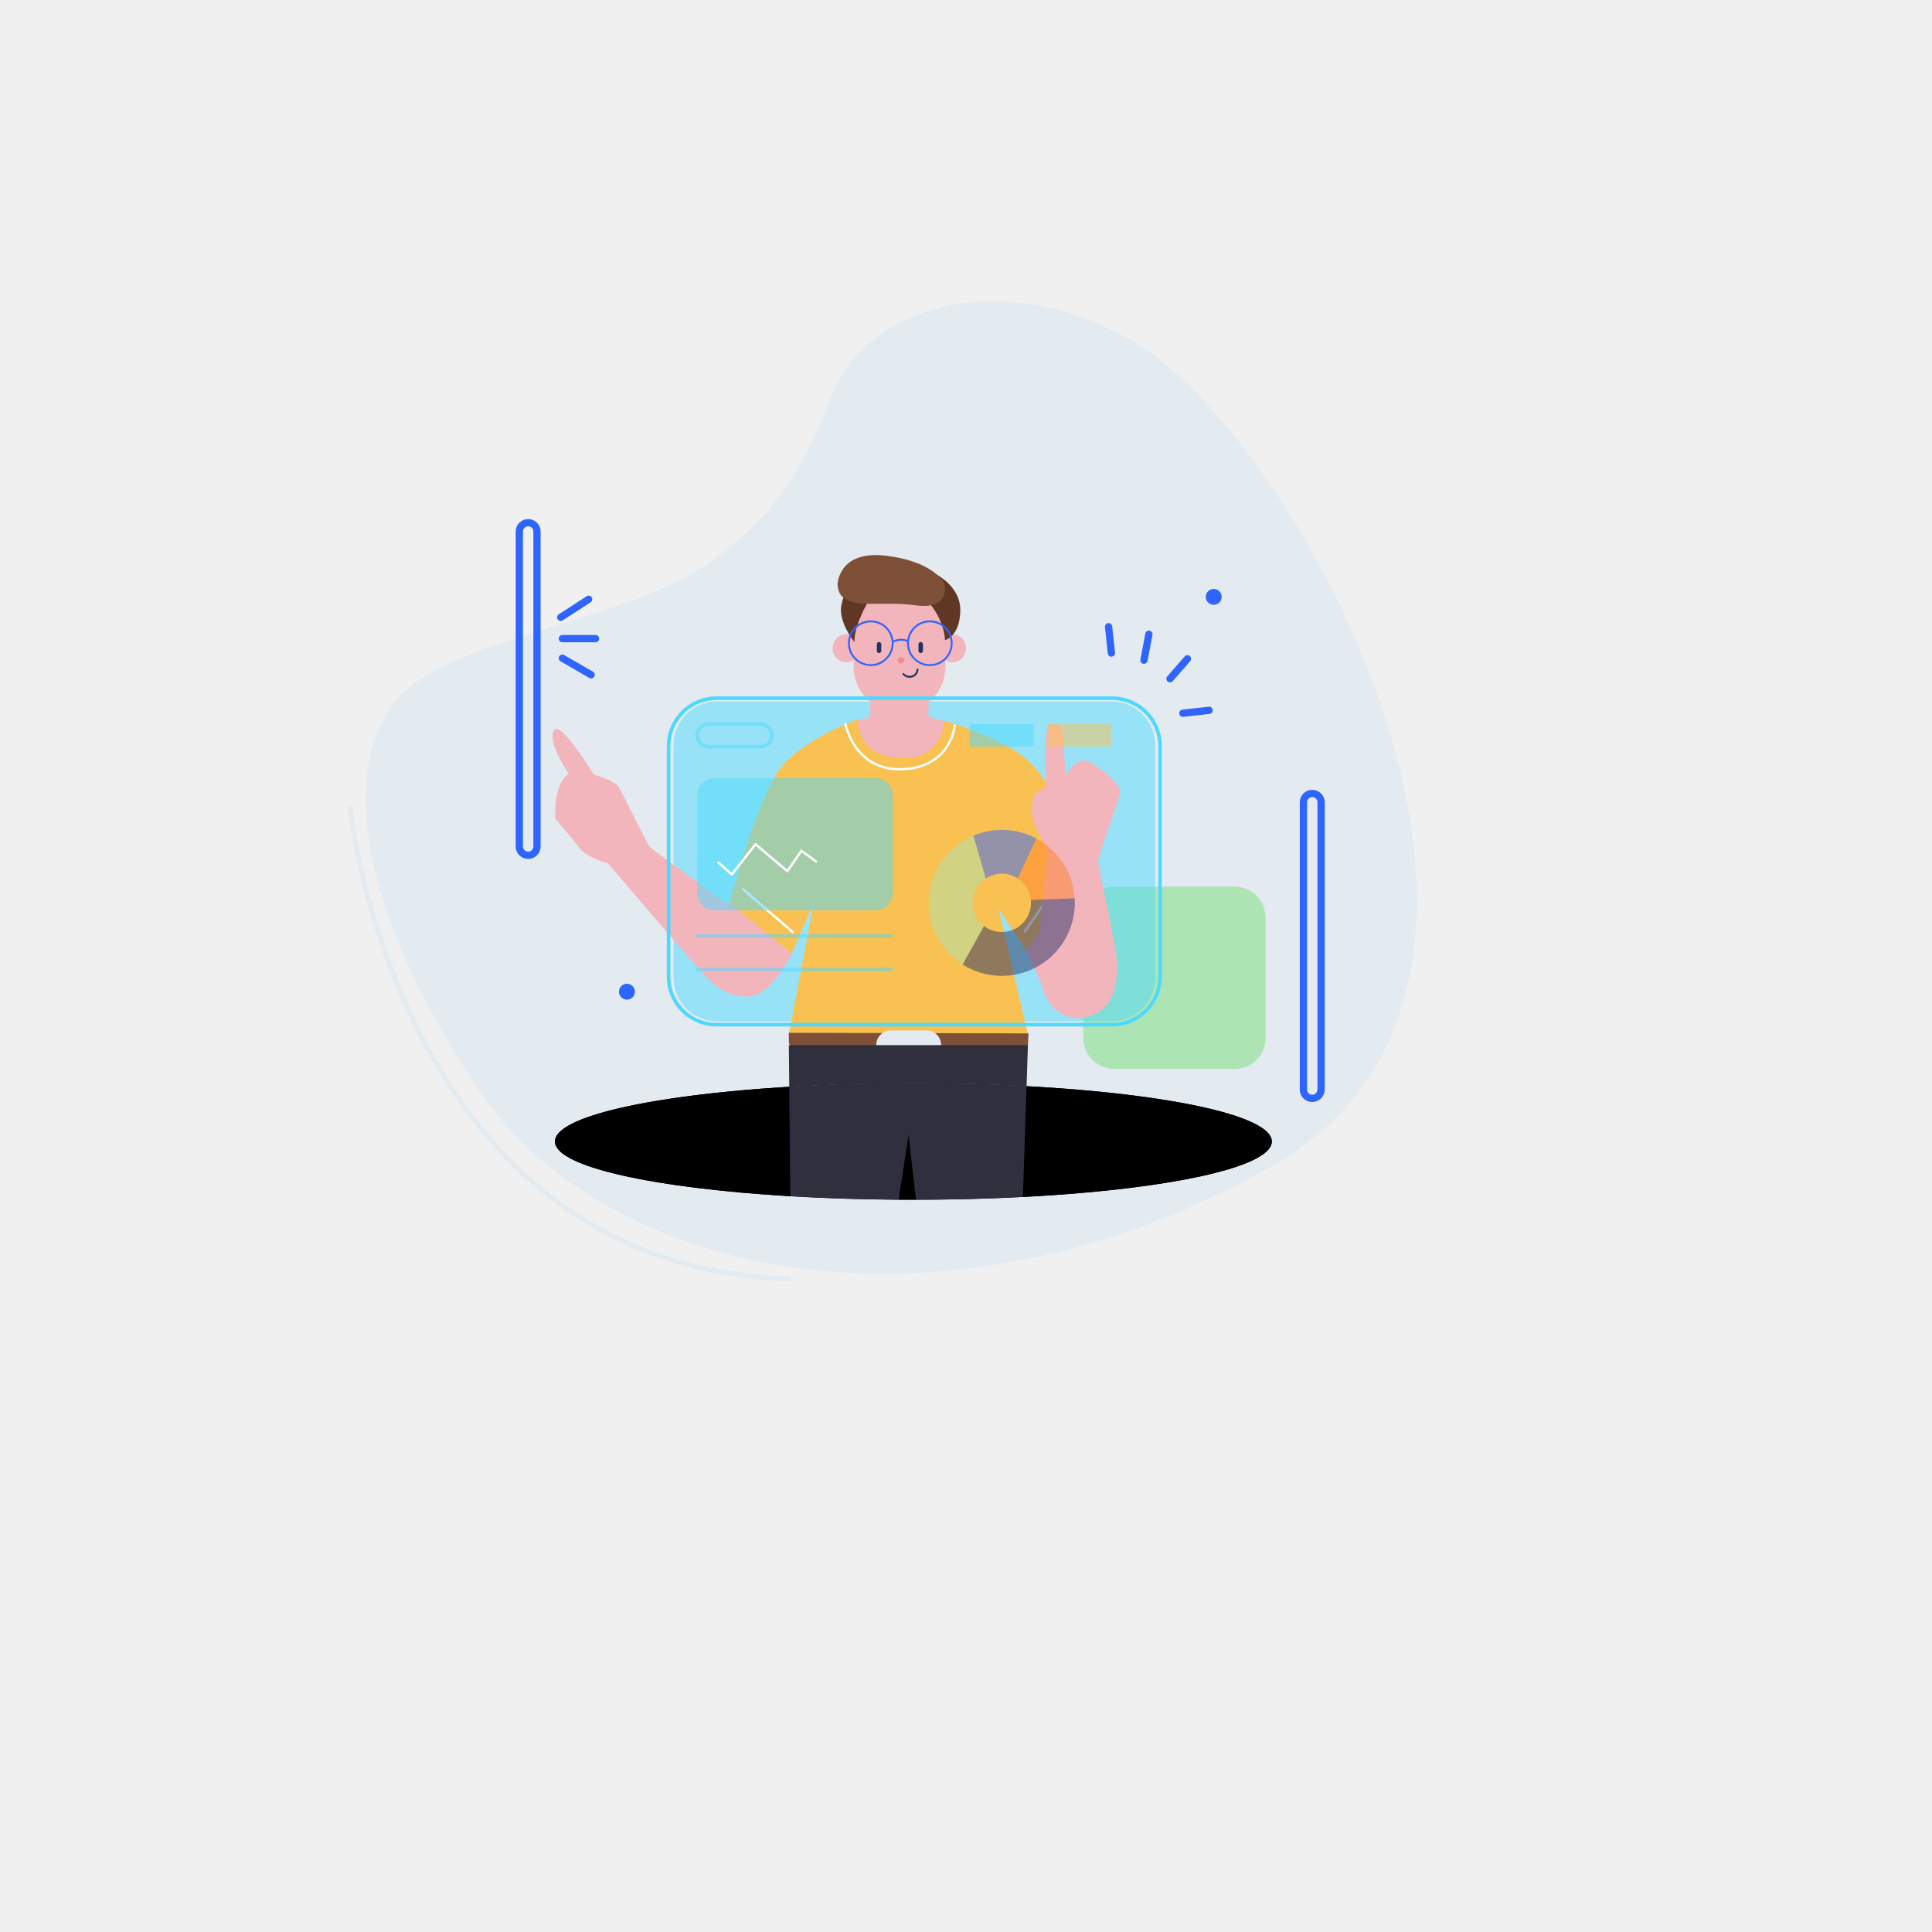
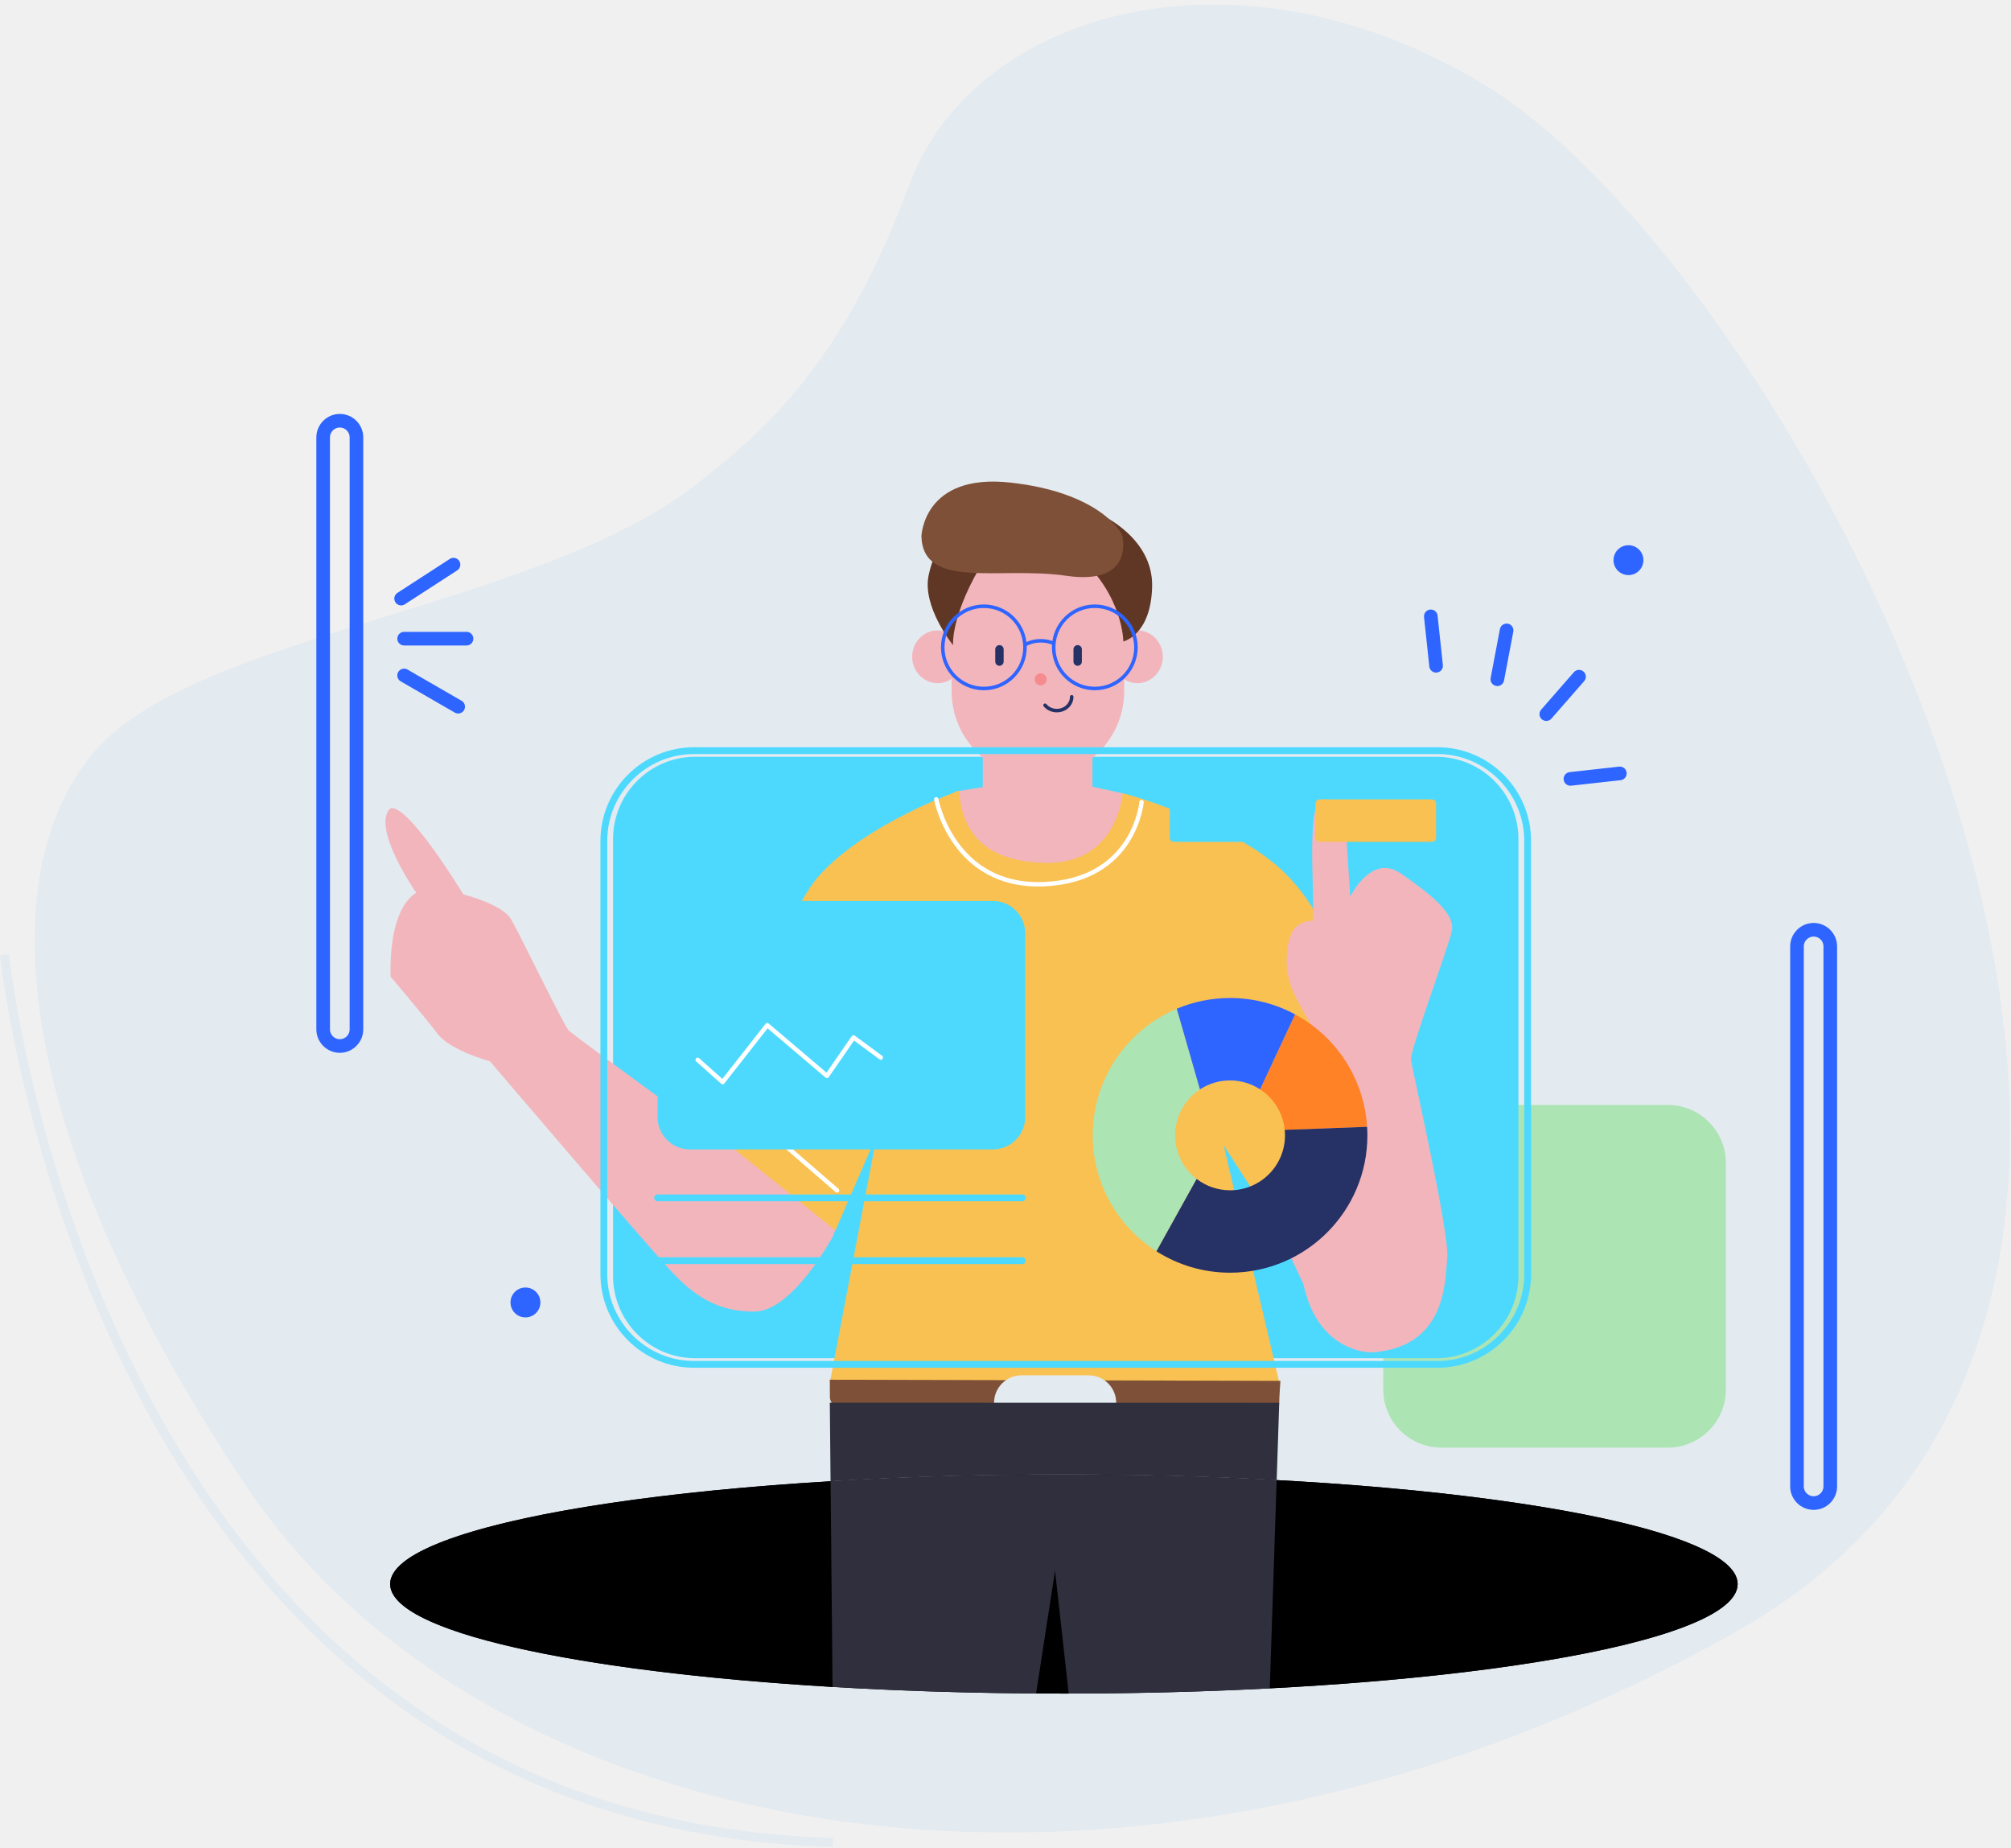
- <svg xmlns="http://www.w3.org/2000/svg" id="图层_1" data-name="图层 1" viewBox="0 0 800 800">
+ <svg xmlns="http://www.w3.org/2000/svg" xmlns:xlink="http://www.w3.org/1999/xlink" width="443px" height="407px" viewBox="0 0 443 407" version="1.1">
  <defs>
-     <style>.cls-1{fill:#e3eaf0;}.cls-11,.cls-14,.cls-15,.cls-16,.cls-18,.cls-19,.cls-2,.cls-8,.cls-9{fill:none;}.cls-2{stroke:#e3eaf0;stroke-width:2px;}.cls-14,.cls-15,.cls-16,.cls-19,.cls-2,.cls-8,.cls-9{stroke-miterlimit:10;}.cls-22,.cls-3{fill:#ace4b3;}.cls-4{fill:#4dd9fe;}.cls-16,.cls-17,.cls-18,.cls-21,.cls-22,.cls-23,.cls-24,.cls-4{opacity:0.5;}.cls-5{fill:#f2b5bc;}.cls-24,.cls-6{fill:#263166;}.cls-7{fill:#603624;}.cls-8{stroke:#263166;}.cls-11,.cls-18,.cls-19,.cls-8{stroke-linecap:round;}.cls-8,.cls-9{stroke-width:0.77px;}.cls-19,.cls-9{stroke:#2e64ff;}.cls-10,.cls-17{fill:#f9c152;}.cls-11{stroke:#fff;stroke-width:0.97px;}.cls-11,.cls-18{stroke-linejoin:round;}.cls-12{fill:#7e5038;}.cls-13{fill:#f58b8d;}.cls-14{stroke:#f9c152;stroke-width:0;}.cls-15,.cls-16,.cls-18{stroke:#4dd9fe;stroke-width:1.5px;}.cls-19{stroke-width:3px;}.cls-20,.cls-23{fill:#2e64ff;}.cls-21{fill:#ff8227;}.cls-25{fill:#2f2f3d;}</style>
+     <polygon id="path-1" points="0.637 0.194 435.779 0.194 435.779 402.817 0.637 402.817" />
  </defs>
-   <path class="cls-1" d="M296.84,230.74c16.12-12.45,33-27.66,47.33-66.33s73.16-55.15,127.67-21.33c68.5,42.5,188,265.25,54,340.33s-274.67,47.33-328-32.67-55.34-136.66-32.67-162S262.21,257.49,296.84,230.74Z" />
-   <path class="cls-2" d="M144.84,334.08s19.5,191,182.5,195.5" />
-   <ellipse cx="378.21" cy="472.66" rx="148.42" ry="24.13" />
-   <rect class="cls-3" x="448.57" y="367.15" width="75.46" height="75.46" rx="12.76" />
-   <rect class="cls-4" x="278.9" y="290.46" width="199.43" height="132.46" rx="18.06" />
-   <polygon class="cls-5" points="424.63 393.09 432.03 408.87 438.06 386.31 431.5 382.43 424.63 393.09" />
-   <path class="cls-5" d="M327.28,396.15s-8.75,16.37-17.12,16.5-13.5-3.75-17.88-8.25-40.5-46.88-40.5-46.88-8.74-2.37-11.49-6-10.38-12.62-10.38-12.62-.88-14.38,5.62-18.5c0,0-10.08-14.5-5.66-18.63,4-.87,16,19,16,19s8.58,2.13,10.54,5.5,11.58,23.38,12.71,24.5,32.69,24.07,32.69,24.07l.54-2.07,26,20.65Z" />
-   <polygon class="cls-5" points="391.3 298.53 374.42 294.84 354.3 298.12 354.3 312.72 378.47 318.71 392.08 310.63 393.29 302.31 391.3 298.53" />
-   <path class="cls-6" d="M383.23,267s-1.42-.19-1.89-.19-1.89.14-1.89.14a.7.7,0,0,1-.67-.73h0c0-.39.31-.93,2.58-.9s2.56.58,2.55,1h0A.69.69,0,0,1,383.23,267Z" />
-   <path class="cls-6" d="M361.28,267s1.42-.19,1.89-.19,1.9.14,1.9.14a.7.7,0,0,0,.66-.73h0c0-.39-.31-.93-2.58-.9s-2.55.58-2.55,1h0A.69.69,0,0,0,361.28,267Z" />
-   <ellipse class="cls-5" cx="394.38" cy="268.43" rx="5.61" ry="5.81" />
-   <ellipse class="cls-5" cx="350.4" cy="268.43" rx="5.61" ry="5.81" />
-   <rect class="cls-5" x="353.47" y="243.99" width="38.01" height="51.03" rx="19" />
-   <path class="cls-7" d="M353.78,265.86s-6.86-8.45-5.36-15.42,4.4-7.55,4.4-7.55l6.59,6.36S353.69,258.75,353.78,265.86Z" />
-   <path class="cls-7" d="M386.41,237.18s11.47,5,11.23,15.77-6.34,12.1-6.34,12.1,0-10-9.8-18.73C379.6,244.62,386.41,237.18,386.41,237.18Z" />
-   <rect class="cls-6" x="363.08" y="265.86" width="1.85" height="4.55" rx="0.93" />
-   <rect class="cls-6" x="380.32" y="265.86" width="1.85" height="4.55" rx="0.93" />
-   <path class="cls-8" d="M379.93,277.25a3.16,3.16,0,0,1-3.28,3,3.37,3.37,0,0,1-2.59-1.17" />
-   <circle class="cls-9" cx="360.58" cy="266.35" r="9.06" />
-   <circle class="cls-9" cx="385.02" cy="266.35" r="9.06" />
-   <path class="cls-9" d="M369.68,265.78a6.9,6.9,0,0,1,3.44-.87,7.12,7.12,0,0,1,2.88.58" />
-   <rect class="cls-5" x="360.34" y="288.27" width="24.15" height="23.39" rx="0.77" />
-   <path class="cls-10" d="M355.09,297.93s-20.48,7.18-30.81,18.72S302,374,302,374l25.85,20.75L337,373.65l-10.37,54.62h99L413.41,376l11.21,17.37,27.79-35.74S437.34,329.53,431.1,321c-3.84-5.27-9.3-10.34-21-15.51-12.58-5.57-19-6.94-19-6.94s-1,15.73-17.19,15.33S355.65,304,355.09,297.93Z" />
-   <line class="cls-11" x1="328.24" y1="385.97" x2="307.78" y2="368.27" />
-   <line class="cls-11" x1="424.35" y1="385.67" x2="441.66" y2="360.74" />
-   <path class="cls-12" d="M326.66,431.41s-.44,3.22,6.71,3.55,47.5,2,81.43,0c6.08-.39,10.84-1,10.84-2.21s.27-4.84.27-4.84l-99.27-.25Z" />
-   <rect class="cls-1" x="362.82" y="426.69" width="26.9" height="12.07" rx="6.03" />
-   <path class="cls-12" d="M346.82,241.92s.34-14,19.6-11.86,24.49,10.7,24.69,11.86,2,10.76-12.44,8.66C364,248.45,347.21,253.78,346.82,241.92Z" />
-   <path class="cls-11" d="M350.09,299.83s3.63,19.52,23.71,18.68,21.51-18.07,21.51-18.07" />
-   <circle class="cls-13" cx="373.09" cy="273.4" r="1.32" />
-   <path class="cls-5" d="M446.16,421.65s-16.38.62-16-24.63,4.37-41.37,3.12-45.75-6.11-8.62-6-16.12,3-8.38,5.74-8.63c.5-6.75-1.62-26.87,2.38-26.69s4.5,1.69,4.75,4.69,1.12,16.75,1.12,16.75,4.63-9.62,11.13-5.12,12.12,8.87,11.25,12.75-9.25,26.35-9,28.3,8.5,38.07,8,43.57S462.41,420.4,446.16,421.65Z" />
-   <path class="cls-14" d="M456.86,323.94l-6.25,14.33a6,6,0,0,0,5.17,3.22" />
-   <path class="cls-14" d="M450.61,319.21l-7.39,15.44a12.12,12.12,0,0,0,6.19,3.25" />
-   <path class="cls-14" d="M431.59,334.09s11.69.87,11.63-2.88-3.56-4.19-8.69-4" />
-   <line class="cls-14" x1="441.66" y1="322.21" x2="439.59" y2="326.52" />
-   <path class="cls-14" d="M438.34,335.27s5.93.93,6.25,4.82a7.13,7.13,0,0,1-2,5.87" />
-   <rect class="cls-15" x="276.86" y="289.11" width="203.5" height="135.17" rx="19.84" />
-   <rect class="cls-16" x="288.7" y="299.83" width="30.9" height="9.35" rx="4.68" />
-   <rect class="cls-4" x="401.53" y="299.83" width="26.56" height="9.35" rx="0.93" />
-   <rect class="cls-17" x="433.64" y="299.83" width="26.56" height="9.35" rx="0.93" />
-   <rect class="cls-4" x="288.7" y="322.21" width="80.98" height="54.72" rx="7.09" />
-   <line class="cls-18" x1="288.7" y1="387.61" x2="369.05" y2="387.61" />
-   <line class="cls-18" x1="288.7" y1="401.44" x2="369.05" y2="401.44" />
-   <polyline class="cls-11" points="297.53 357.2 303.03 362.11 312.86 349.57 326.01 360.74 331.86 352.27 337.86 356.69" />
-   <line class="cls-19" x1="460.2" y1="270.41" x2="459.03" y2="259.52" />
-   <line class="cls-19" x1="473.69" y1="273.38" x2="475.73" y2="262.62" />
-   <line class="cls-19" x1="484.48" y1="281.06" x2="491.68" y2="272.81" />
-   <line class="cls-19" x1="489.79" y1="295.33" x2="500.67" y2="294.12" />
-   <circle class="cls-20" cx="502.57" cy="247.15" r="3.29" />
-   <circle class="cls-20" cx="259.59" cy="410.64" r="3.29" />
-   <rect class="cls-19" x="215.03" y="216.44" width="7.33" height="137.72" rx="3.67" />
-   <rect class="cls-19" x="539.7" y="328.55" width="7.33" height="126.27" rx="3.67" />
-   <line class="cls-19" x1="232.86" y1="264.44" x2="246.61" y2="264.44" />
-   <path d="M229.79,472.66c0,10.41,40.59,19.29,97.45,22.67L326.81,450C270.17,453.42,229.79,462.28,229.79,472.66Z" />
-   <line class="cls-19" x1="232.2" y1="255.62" x2="243.74" y2="248.14" />
-   <path d="M526.62,472.66c0-10.66-42.54-19.7-101.54-22.89l-1.52,45.87C483.35,492.52,526.62,483.41,526.62,472.66Z" />
-   <line class="cls-19" x1="232.86" y1="272.54" x2="244.77" y2="279.42" />
-   <path class="cls-21" d="M426.85,372.62c4-.12,12.17-.43,18.15-.66a30.25,30.25,0,0,0-15.86-24.77l-7.72,16.52A12.06,12.06,0,0,1,426.85,372.62Z" />
-   <path class="cls-22" d="M402.71,373.84a12.08,12.08,0,0,1,5.47-10.12L403.08,346a30.25,30.25,0,0,0-4.48,53.42l8.85-15.93A12.08,12.08,0,0,1,402.71,373.84Z" />
-   <path class="cls-23" d="M414.81,361.74a12,12,0,0,1,6.61,2l7.72-16.52A30.33,30.33,0,0,0,403.08,346l5.1,17.77A12,12,0,0,1,414.81,361.74Z" />
-   <path class="cls-24" d="M445.06,373.84c0-.64,0-1.26-.06-1.88-6,.23-14.11.54-18.15.66,0,.4.06.81.06,1.22a12.1,12.1,0,0,1-19.46,9.6l-8.85,15.93a30.24,30.24,0,0,0,46.46-25.53Z" />
-   <path class="cls-25" d="M425.08,449.77l.56-17-99,0,.17,17.3c16-1,33.33-1.48,51.4-1.48C394.59,448.54,410.35,449,425.08,449.77Z" />
-   <path d="M372.09,496.76q3,0,6.12,0h1.05l-3-27Z" />
-   <path class="cls-25" d="M378.21,448.54c-18.07,0-35.39.52-51.4,1.48l.43,45.31c14.08.83,29.15,1.33,44.85,1.43l4.17-27,3,27c15.44,0,30.32-.41,44.3-1.14l1.52-45.87C410.35,449,394.59,448.54,378.21,448.54Z" />
+   <g id="布局" stroke="none" stroke-width="1" fill="none" fill-rule="evenodd">
+     <g id="画板" transform="translate(-615, -406)">
+       <g id="新建内容" transform="translate(615, 406)">
+         <g id="编组" transform="translate(7, 0.806)">
+           <mask id="mask-2" fill="white">
+             <use xlink:href="#path-1" />
+           </mask>
+           <g id="Clip-2" />
+           <path d="M145.995,106.167 C162.119,93.714 178.995,78.5 193.328,39.834 C207.662,1.167 266.491,-15.316 320.995,18.5 C389.495,61 508.995,283.755 374.995,358.834 C240.995,433.912 100.328,406.167 46.995,326.167 C-6.338,246.167 -8.338,189.5 14.328,164.167 C36.995,138.834 111.371,132.908 145.995,106.167" id="Fill-1" fill="#E3EAF0" mask="url(#mask-2)" />
+         </g>
+         <path d="M0.995,210.306 C0.995,210.306 20.495,401.306 183.495,405.806" id="Stroke-3" stroke="#E3EAF0" stroke-width="2" />
+         <path d="M382.781,348.89 C382.781,362.213 316.332,373.015 234.364,373.015 C152.395,373.015 85.946,362.213 85.946,348.89 C85.946,335.566 152.395,324.765 234.364,324.765 C316.332,324.765 382.781,335.566 382.781,348.89" id="Fill-5" fill="#000000" />
+         <path d="M317.481,318.836 L367.433,318.836 C374.449,318.836 380.188,313.096 380.188,306.08 L380.188,256.13 C380.188,249.114 374.449,243.374 367.433,243.374 L317.481,243.374 C310.466,243.374 304.726,249.114 304.726,256.13 L304.726,306.08 C304.726,313.096 310.466,318.836 317.481,318.836" id="Fill-7" fill="#ACE4B3" />
+         <path d="M316.43,299.15 L153.114,299.15 C143.182,299.15 135.057,291.025 135.057,281.093 L135.057,184.744 C135.057,174.812 143.182,166.687 153.114,166.687 L316.43,166.687 C326.361,166.687 334.487,174.812 334.487,184.744 L334.487,281.093 C334.487,291.025 326.361,299.15 316.43,299.15" id="Fill-9" fill="#4DD9FE" />
+         <polygon id="Fill-11" fill="#F2B5BC" points="280.782 269.314 288.188 285.095 294.22 262.533 287.657 258.658" />
+         <path d="M183.439,272.377 C183.439,272.377 174.689,288.752 166.314,288.877 C157.939,289.002 152.814,285.127 148.439,280.627 C144.064,276.127 107.939,233.751 107.939,233.751 C107.939,233.751 99.201,231.376 96.445,227.751 C93.689,224.126 86.064,215.126 86.064,215.126 C86.064,215.126 85.189,200.751 91.689,196.626 C91.689,196.626 81.61,182.126 86.024,178.001 C90.064,177.126 102.064,197.001 102.064,197.001 C102.064,197.001 110.651,199.126 112.607,202.501 C114.564,205.876 124.189,225.876 125.314,227.001 C126.439,228.126 158.009,251.071 158.009,251.071 L158.548,249.001 L184.566,269.647 L183.439,272.377 Z" id="Fill-13" fill="#F2B5BC" />
+         <polygon id="Fill-15" fill="#F2B5BC" points="247.459 174.762 230.573 171.071 210.459 174.345 210.459 188.948 234.626 194.938 248.239 186.861 249.449 178.542" />
+         <path d="M239.387,143.22 C239.387,143.22 237.972,143.032 237.498,143.026 C237.024,143.02 235.605,143.171 235.605,143.171 C235.235,143.166 234.936,142.838 234.941,142.443 C234.946,142.047 235.252,141.512 237.517,141.541 C239.653,141.569 240.074,142.114 240.07,142.51 C240.064,142.906 239.757,143.225 239.387,143.22" id="Fill-17" fill="#263166" />
+         <path d="M217.441,143.22 C217.441,143.22 218.856,143.032 219.33,143.026 C219.804,143.02 221.223,143.171 221.223,143.171 C221.593,143.166 221.892,142.838 221.887,142.443 C221.882,142.047 221.575,141.512 219.311,141.541 C217.175,141.569 216.754,142.114 216.758,142.51 C216.764,142.906 217.071,143.225 217.441,143.22" id="Fill-19" fill="#263166" />
+         <path d="M256.155,144.655 C256.155,147.863 253.641,150.464 250.54,150.464 C247.44,150.464 244.926,147.863 244.926,144.655 C244.926,141.448 247.44,138.847 250.54,138.847 C253.641,138.847 256.155,141.448 256.155,144.655" id="Fill-21" fill="#F2B5BC" />
+         <path d="M212.172,144.655 C212.172,147.863 209.658,150.464 206.558,150.464 C203.457,150.464 200.943,147.863 200.943,144.655 C200.943,141.448 203.457,138.847 206.558,138.847 C209.658,138.847 212.172,141.448 212.172,144.655" id="Fill-23" fill="#F2B5BC" />
+         <path d="M228.634,171.249 L228.634,171.249 C218.182,171.249 209.63,162.696 209.63,152.244 L209.63,139.226 C209.63,128.773 218.182,120.222 228.634,120.222 C239.086,120.222 247.638,128.773 247.638,139.226 L247.638,152.244 C247.638,162.696 239.086,171.249 228.634,171.249" id="Fill-25" fill="#F2B5BC" />
+         <path d="M209.94,142.09 C209.94,142.09 203.077,133.636 204.577,126.666 C206.077,119.696 208.982,119.115 208.982,119.115 L215.564,125.481 C215.564,125.481 209.843,134.975 209.94,142.09" id="Fill-27" fill="#603624" />
+         <path d="M242.571,113.405 C242.571,113.405 254.042,118.438 253.8,129.183 C253.558,139.928 247.454,141.284 247.454,141.284 C247.454,141.284 247.454,131.279 237.655,122.548 C235.753,120.853 242.571,113.405 242.571,113.405" id="Fill-29" fill="#603624" />
+         <path d="M220.168,146.639 L220.168,146.639 C219.658,146.639 219.242,146.223 219.242,145.714 L219.242,143.015 C219.242,142.506 219.658,142.09 220.168,142.09 L220.168,142.09 C220.677,142.09 221.093,142.506 221.093,143.015 L221.093,145.714 C221.093,146.223 220.677,146.639 220.168,146.639" id="Fill-31" fill="#263166" />
+         <path d="M237.399,146.639 L237.398,146.639 C236.888,146.639 236.472,146.223 236.472,145.714 L236.472,143.015 C236.472,142.506 236.888,142.09 237.398,142.09 L237.399,142.09 C237.907,142.09 238.323,142.506 238.323,143.015 L238.323,145.714 C238.323,146.223 237.907,146.639 237.399,146.639" id="Fill-33" fill="#263166" />
+         <path d="M236.085,153.476 C236.085,155.153 234.618,156.513 232.806,156.513 C231.751,156.513 230.812,156.051 230.213,155.334" id="Stroke-35" stroke="#263166" stroke-width="0.774" stroke-linecap="round" />
+         <path d="M225.792,142.583 C225.792,147.587 221.736,151.643 216.732,151.643 C211.729,151.643 207.673,147.587 207.673,142.583 C207.673,137.579 211.729,133.523 216.732,133.523 C221.736,133.523 225.792,137.579 225.792,142.583 Z" id="Stroke-37" stroke="#2E64FF" stroke-width="0.774" />
+         <path d="M232.116,142.583 C232.116,147.587 236.172,151.643 241.176,151.643 C246.179,151.643 250.235,147.587 250.235,142.583 C250.235,137.579 246.179,133.523 241.176,133.523 C236.172,133.523 232.116,137.579 232.116,142.583 Z" id="Stroke-39" stroke="#2E64FF" stroke-width="0.774" />
+         <path d="M225.835,142.012 C226.766,141.465 227.967,141.135 229.279,141.135 C230.339,141.135 231.327,141.351 232.158,141.722" id="Stroke-41" stroke="#2E64FF" stroke-width="0.774" />
+         <path d="M239.875,187.892 L217.269,187.892 C216.843,187.892 216.494,187.543 216.494,187.118 L216.494,165.276 C216.494,164.85 216.843,164.501 217.269,164.501 L239.875,164.501 C240.301,164.501 240.649,164.85 240.649,165.276 L240.649,187.118 C240.649,187.543 240.301,187.892 239.875,187.892" id="Fill-43" fill="#F2B5BC" />
+         <path d="M211.246,174.163 C211.246,174.163 190.764,181.342 180.438,192.877 C170.113,204.412 158.188,250.252 158.188,250.252 L184.038,271.003 L193.188,249.877 L182.813,304.502 L281.813,304.502 L269.563,252.252 L280.782,269.623 L308.563,233.877 C308.563,233.877 293.499,205.76 287.256,197.184 C283.415,191.906 277.953,186.836 266.261,181.665 C253.677,176.099 247.304,174.727 247.304,174.727 C247.304,174.727 246.255,190.457 230.122,190.054 C213.989,189.65 211.811,180.213 211.246,174.163" id="Fill-45" fill="#F9C152" />
+         <line x1="184.398" y1="262.202" x2="163.939" y2="244.502" id="Stroke-47" stroke="#FFFFFF" stroke-width="0.968" stroke-linecap="round" stroke-linejoin="round" />
+         <line x1="280.51" y1="261.896" x2="297.813" y2="236.969" id="Stroke-49" stroke="#FFFFFF" stroke-width="0.968" stroke-linecap="round" stroke-linejoin="round" />
+         <path d="M182.817,307.64 C182.817,307.64 182.375,310.863 189.529,311.192 C196.684,311.521 237.029,313.165 270.957,311.192 C277.034,310.797 281.8,310.158 281.8,308.973 C281.8,307.789 282.063,304.139 282.063,304.139 L182.799,303.89 L182.817,307.64 Z" id="Fill-51" fill="#7E5038" />
+         <path d="M239.848,314.988 L225.015,314.988 C221.696,314.988 218.98,312.272 218.98,308.953 C218.98,305.634 221.696,302.919 225.015,302.919 L239.848,302.919 C243.167,302.919 245.883,305.634 245.883,308.953 C245.883,312.272 243.167,314.988 239.848,314.988" id="Fill-53" fill="#E3EAF0" />
+         <path d="M202.98,118.148 C202.98,118.148 203.319,104.161 222.582,106.29 C241.845,108.419 247.072,116.987 247.266,118.148 C247.459,119.31 249.272,128.914 234.827,126.812 C220.168,124.679 203.367,130.006 202.98,118.148" id="Fill-55" fill="#7E5038" />
+         <path d="M206.245,176.063 C206.245,176.063 209.875,195.574 229.953,194.742 C250.032,193.911 251.469,176.667 251.469,176.667" id="Stroke-57" stroke="#FFFFFF" stroke-width="0.968" stroke-linecap="round" stroke-linejoin="round" />
+         <path d="M230.572,149.632 C230.572,150.361 229.981,150.953 229.251,150.953 C228.522,150.953 227.93,150.361 227.93,149.632 C227.93,148.903 228.522,148.311 229.251,148.311 C229.981,148.311 230.572,148.903 230.572,149.632" id="Fill-59" fill="#F58B8D" />
+         <path d="M302.314,297.877 C302.314,297.877 285.939,298.502 286.314,273.252 C286.689,248.001 290.689,231.876 289.439,227.501 C288.189,223.126 283.323,218.876 283.443,211.376 C283.564,203.876 286.439,203.001 289.189,202.751 C289.689,196.001 287.564,175.874 291.564,176.064 C295.564,176.251 296.064,177.751 296.314,180.751 C296.564,183.751 297.439,197.501 297.439,197.501 C297.439,197.501 302.064,187.876 308.564,192.376 C315.064,196.876 320.689,201.251 319.814,205.126 C318.939,209.001 310.564,231.477 310.814,233.427 C311.064,235.376 319.314,271.502 318.814,277.002 C318.314,282.502 318.564,296.627 302.314,297.877" id="Fill-61" fill="#F2B5BC" />
+         <path d="M313.022,200.168 L306.772,214.501 C306.772,214.501 308.23,217.649 311.939,217.722" id="Stroke-63" />
+         <path d="M306.772,195.439 L299.376,210.877 C299.376,210.877 302.126,213.689 305.564,214.126" id="Stroke-65" />
+         <path d="M287.751,210.314 C287.751,210.314 299.439,211.189 299.376,207.439 C299.314,203.689 295.814,203.252 290.689,203.439" id="Stroke-67" />
+         <line x1="297.814" y1="198.439" x2="295.751" y2="202.751" id="Stroke-69" />
+         <path d="M294.501,211.501 C294.501,211.501 300.429,212.431 300.746,216.314 C301.063,220.196 298.751,222.19 298.751,222.19" id="Stroke-71" />
+         <path d="M316.679,300.502 L152.864,300.502 C141.95,300.502 133.021,291.572 133.021,280.659 L133.021,185.178 C133.021,174.264 141.95,165.335 152.864,165.335 L316.679,165.335 C327.592,165.335 336.521,174.264 336.521,185.178 L336.521,280.659 C336.521,291.572 327.592,300.502 316.679,300.502 Z" id="Stroke-73" stroke="#4DD9FE" stroke-width="1.5" />
+         <path d="M171.076,185.416 L149.532,185.416 C146.96,185.416 144.855,183.311 144.855,180.738 C144.855,178.166 146.96,176.061 149.532,176.061 L171.076,176.061 C173.649,176.061 175.753,178.166 175.753,180.738 C175.753,183.311 173.649,185.416 171.076,185.416 Z" id="Stroke-75" stroke="#4DD9FE" stroke-width="1.5" />
+         <path d="M283.323,185.416 L258.615,185.416 C258.106,185.416 257.689,184.999 257.689,184.488 L257.689,176.988 C257.689,176.478 258.106,176.061 258.615,176.061 L283.323,176.061 C283.833,176.061 284.25,176.478 284.25,176.988 L284.25,184.488 C284.25,184.999 283.833,185.416 283.323,185.416" id="Fill-77" fill="#4DD9FE" />
+         <path d="M315.427,185.416 L290.719,185.416 C290.21,185.416 289.793,184.999 289.793,184.488 L289.793,176.988 C289.793,176.478 290.21,176.061 290.719,176.061 L315.427,176.061 C315.937,176.061 316.354,176.478 316.354,176.988 L316.354,184.488 C316.354,184.999 315.937,185.416 315.427,185.416" id="Fill-79" fill="#F9C152" />
+         <path d="M218.748,253.16 L151.942,253.16 C148.044,253.16 144.855,249.971 144.855,246.073 L144.855,205.526 C144.855,201.629 148.044,198.439 151.942,198.439 L218.748,198.439 C222.646,198.439 225.835,201.629 225.835,205.526 L225.835,246.073 C225.835,249.971 222.646,253.16 218.748,253.16" id="Fill-81" fill="#4DD9FE" />
+         <line x1="144.855" y1="263.836" x2="225.209" y2="263.836" id="Stroke-83" stroke="#4DD9FE" stroke-width="1.5" stroke-linecap="round" stroke-linejoin="round" />
+         <line x1="144.855" y1="277.668" x2="225.209" y2="277.668" id="Stroke-85" stroke="#4DD9FE" stroke-width="1.5" stroke-linecap="round" stroke-linejoin="round" />
+         <polyline id="Stroke-87" stroke="#FFFFFF" stroke-width="0.968" stroke-linecap="round" stroke-linejoin="round" points="153.689 233.426 159.189 238.335 169.022 225.799 182.169 236.969 188.022 228.501 194.022 232.918" />
+         <line x1="316.355" y1="146.639" x2="315.189" y2="135.751" id="Stroke-89" stroke="#2E64FF" stroke-width="3" stroke-linecap="round" />
+         <line x1="329.847" y1="149.605" x2="331.889" y2="138.847" id="Stroke-91" stroke="#2E64FF" stroke-width="3" stroke-linecap="round" />
+         <line x1="340.632" y1="157.288" x2="347.837" y2="149.043" id="Stroke-93" stroke="#2E64FF" stroke-width="3" stroke-linecap="round" />
+         <line x1="345.947" y1="171.555" x2="356.83" y2="170.347" id="Stroke-95" stroke="#2E64FF" stroke-width="3" stroke-linecap="round" />
+         <path d="M362.022,123.376 C362.022,125.195 360.548,126.668 358.73,126.668 C356.913,126.668 355.439,125.195 355.439,123.376 C355.439,121.559 356.913,120.085 358.73,120.085 C360.548,120.085 362.022,121.559 362.022,123.376" id="Fill-97" fill="#2E64FF" />
+         <path d="M119.042,286.872 C119.042,288.689 117.568,290.164 115.75,290.164 C113.933,290.164 112.459,288.689 112.459,286.872 C112.459,285.054 113.933,283.58 115.75,283.58 C117.568,283.58 119.042,285.054 119.042,286.872" id="Fill-99" fill="#2E64FF" />
+         <path d="M74.855,230.387 L74.855,230.387 C72.838,230.387 71.188,228.737 71.188,226.72 L71.188,96.335 C71.188,94.319 72.838,92.668 74.855,92.668 C76.872,92.668 78.522,94.319 78.522,96.335 L78.522,226.72 C78.522,228.737 76.872,230.387 74.855,230.387 Z" id="Stroke-101" stroke="#2E64FF" stroke-width="3" stroke-linecap="round" />
+         <path d="M399.522,331.053 L399.522,331.053 C397.505,331.053 395.855,329.404 395.855,327.387 L395.855,208.449 C395.855,206.433 397.505,204.783 399.522,204.783 C401.539,204.783 403.189,206.433 403.189,208.449 L403.189,327.387 C403.189,329.404 401.539,331.053 399.522,331.053 Z" id="Stroke-103" stroke="#2E64FF" stroke-width="3" stroke-linecap="round" />
+         <line x1="89.022" y1="140.668" x2="102.772" y2="140.668" id="Stroke-105" stroke="#2E64FF" stroke-width="3" stroke-linecap="round" />
+         <path d="M85.946,348.89 C85.946,359.303 126.535,368.175 183.399,371.555 L182.965,326.251 C126.329,329.65 85.946,338.503 85.946,348.89" id="Fill-107" fill="#000000" />
+         <line x1="88.362" y1="131.843" x2="99.902" y2="124.366" id="Stroke-109" stroke="#2E64FF" stroke-width="3" stroke-linecap="round" />
+         <path d="M382.781,348.89 C382.781,338.229 340.234,329.184 281.237,325.994 L279.72,371.866 C339.503,368.75 382.781,359.642 382.781,348.89" id="Fill-111" fill="#000000" />
+         <line x1="89.022" y1="148.772" x2="100.928" y2="155.651" id="Stroke-113" stroke="#2E64FF" stroke-width="3" stroke-linecap="round" />
+         <path d="M283.008,248.851 C287.043,248.729 295.177,248.418 301.155,248.185 C300.496,237.459 294.255,228.247 285.296,223.418 L277.582,239.934 C280.566,241.885 282.636,245.118 283.008,248.851" id="Fill-115" fill="#FF8227" />
+         <path d="M258.869,250.065 C258.869,245.833 261.044,242.11 264.335,239.948 L259.232,222.177 C248.355,226.76 240.719,237.521 240.719,250.065 C240.719,260.804 246.321,270.23 254.756,275.598 L263.608,259.666 C260.727,257.454 258.869,253.977 258.869,250.065" id="Fill-117" fill="#ACE4B3" />
+         <path d="M270.969,237.965 C273.41,237.965 275.681,238.691 277.582,239.934 L285.296,223.418 C281.031,221.12 276.153,219.815 270.969,219.815 C266.807,219.815 262.841,220.656 259.232,222.177 L264.335,239.947 C266.24,238.695 268.519,237.965 270.969,237.965" id="Fill-119" fill="#2E64FF" />
+         <path d="M301.219,250.065 C301.219,249.433 301.193,248.807 301.155,248.185 C295.177,248.419 287.043,248.729 283.008,248.851 C283.048,249.251 283.069,249.655 283.069,250.065 C283.069,256.748 277.652,262.165 270.969,262.165 C268.198,262.165 265.647,261.232 263.608,259.666 L254.756,275.598 C259.443,278.581 265.002,280.315 270.969,280.315 C287.676,280.315 301.219,266.772 301.219,250.065" id="Fill-121" fill="#263166" />
+         <path d="M281.237,325.994 L281.799,308.973 L182.799,308.953 L182.965,326.252 C198.981,325.291 216.294,324.765 234.363,324.765 C250.744,324.765 266.502,325.198 281.237,325.994" id="Fill-123" fill="#2F2F3D" />
+         <path d="M228.245,372.993 C230.275,373.007 232.313,373.015 234.364,373.015 C234.716,373.015 235.066,373.014 235.417,373.014 L232.412,345.968 L228.245,372.993 Z" id="Fill-125" fill="#000000" />
+         <path d="M234.364,324.765 C216.294,324.765 198.981,325.29 182.966,326.251 L183.399,371.555 C197.473,372.391 212.546,372.889 228.245,372.993 L232.413,345.967 L235.418,373.013 C250.861,372.995 265.741,372.594 279.72,371.866 L281.238,325.994 C266.503,325.198 250.745,324.765 234.364,324.765" id="Fill-127" fill="#2F2F3D" />
+       </g>
+     </g>
+   </g>
</svg>
